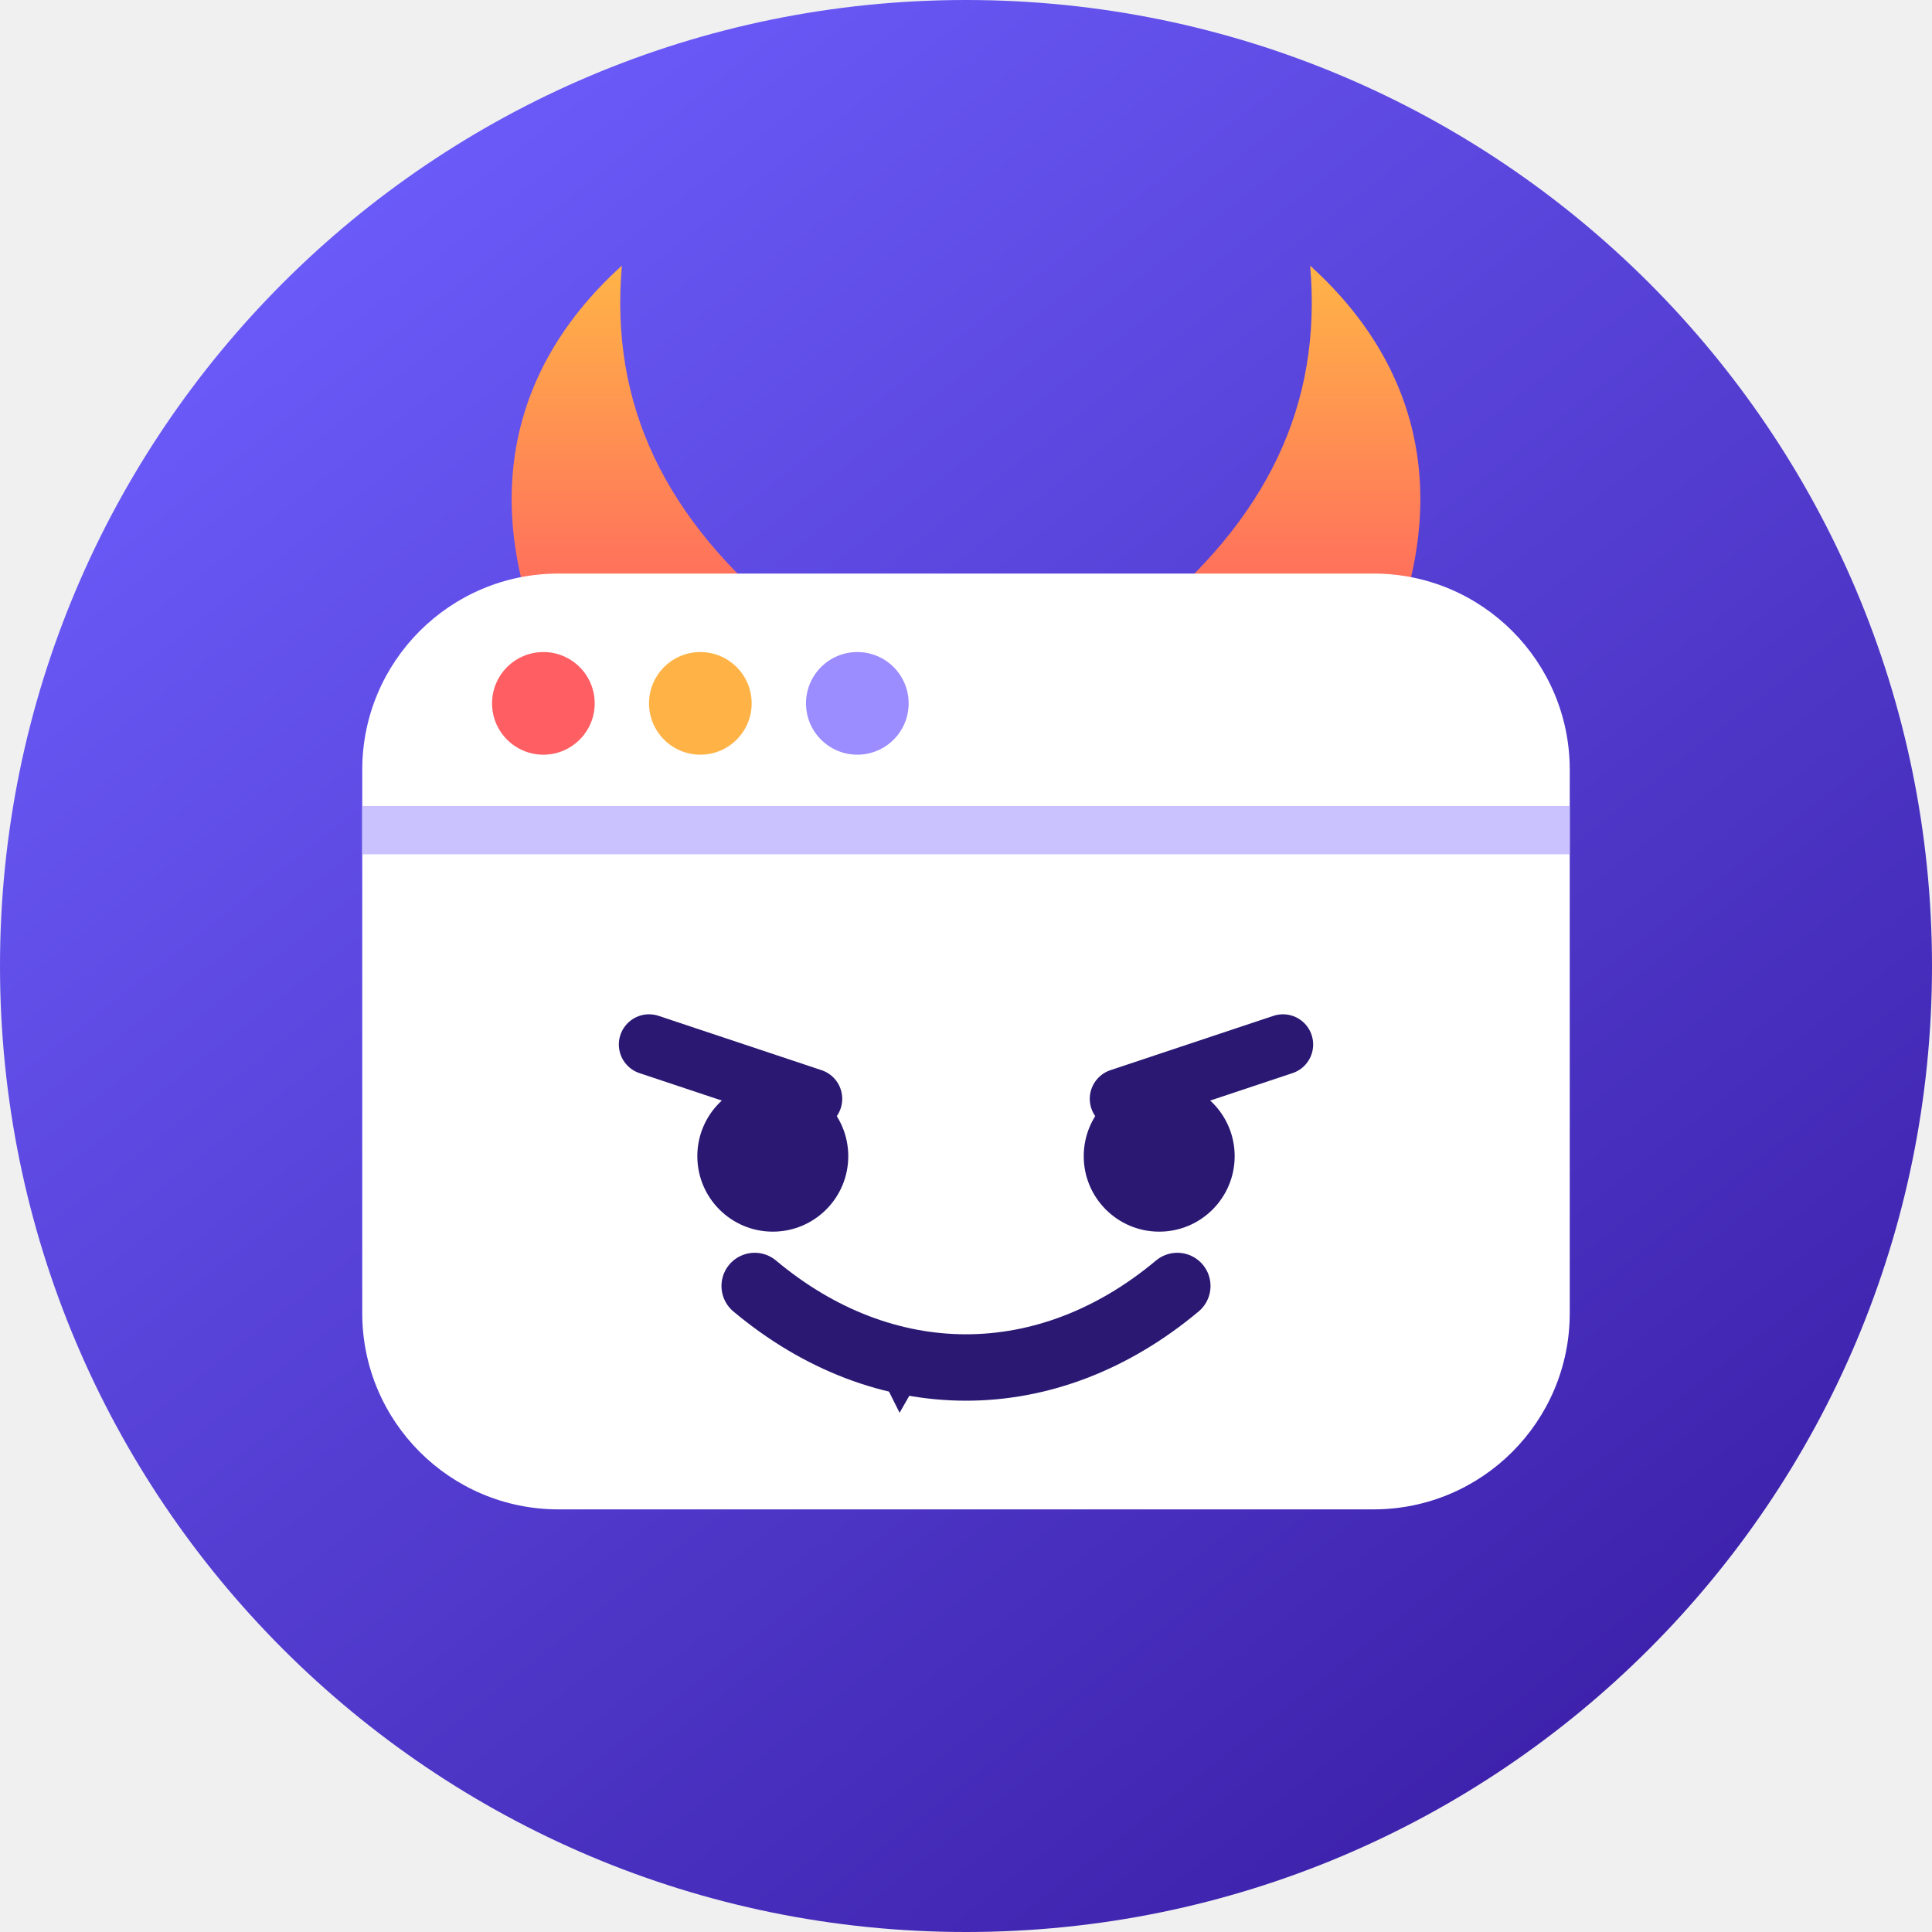
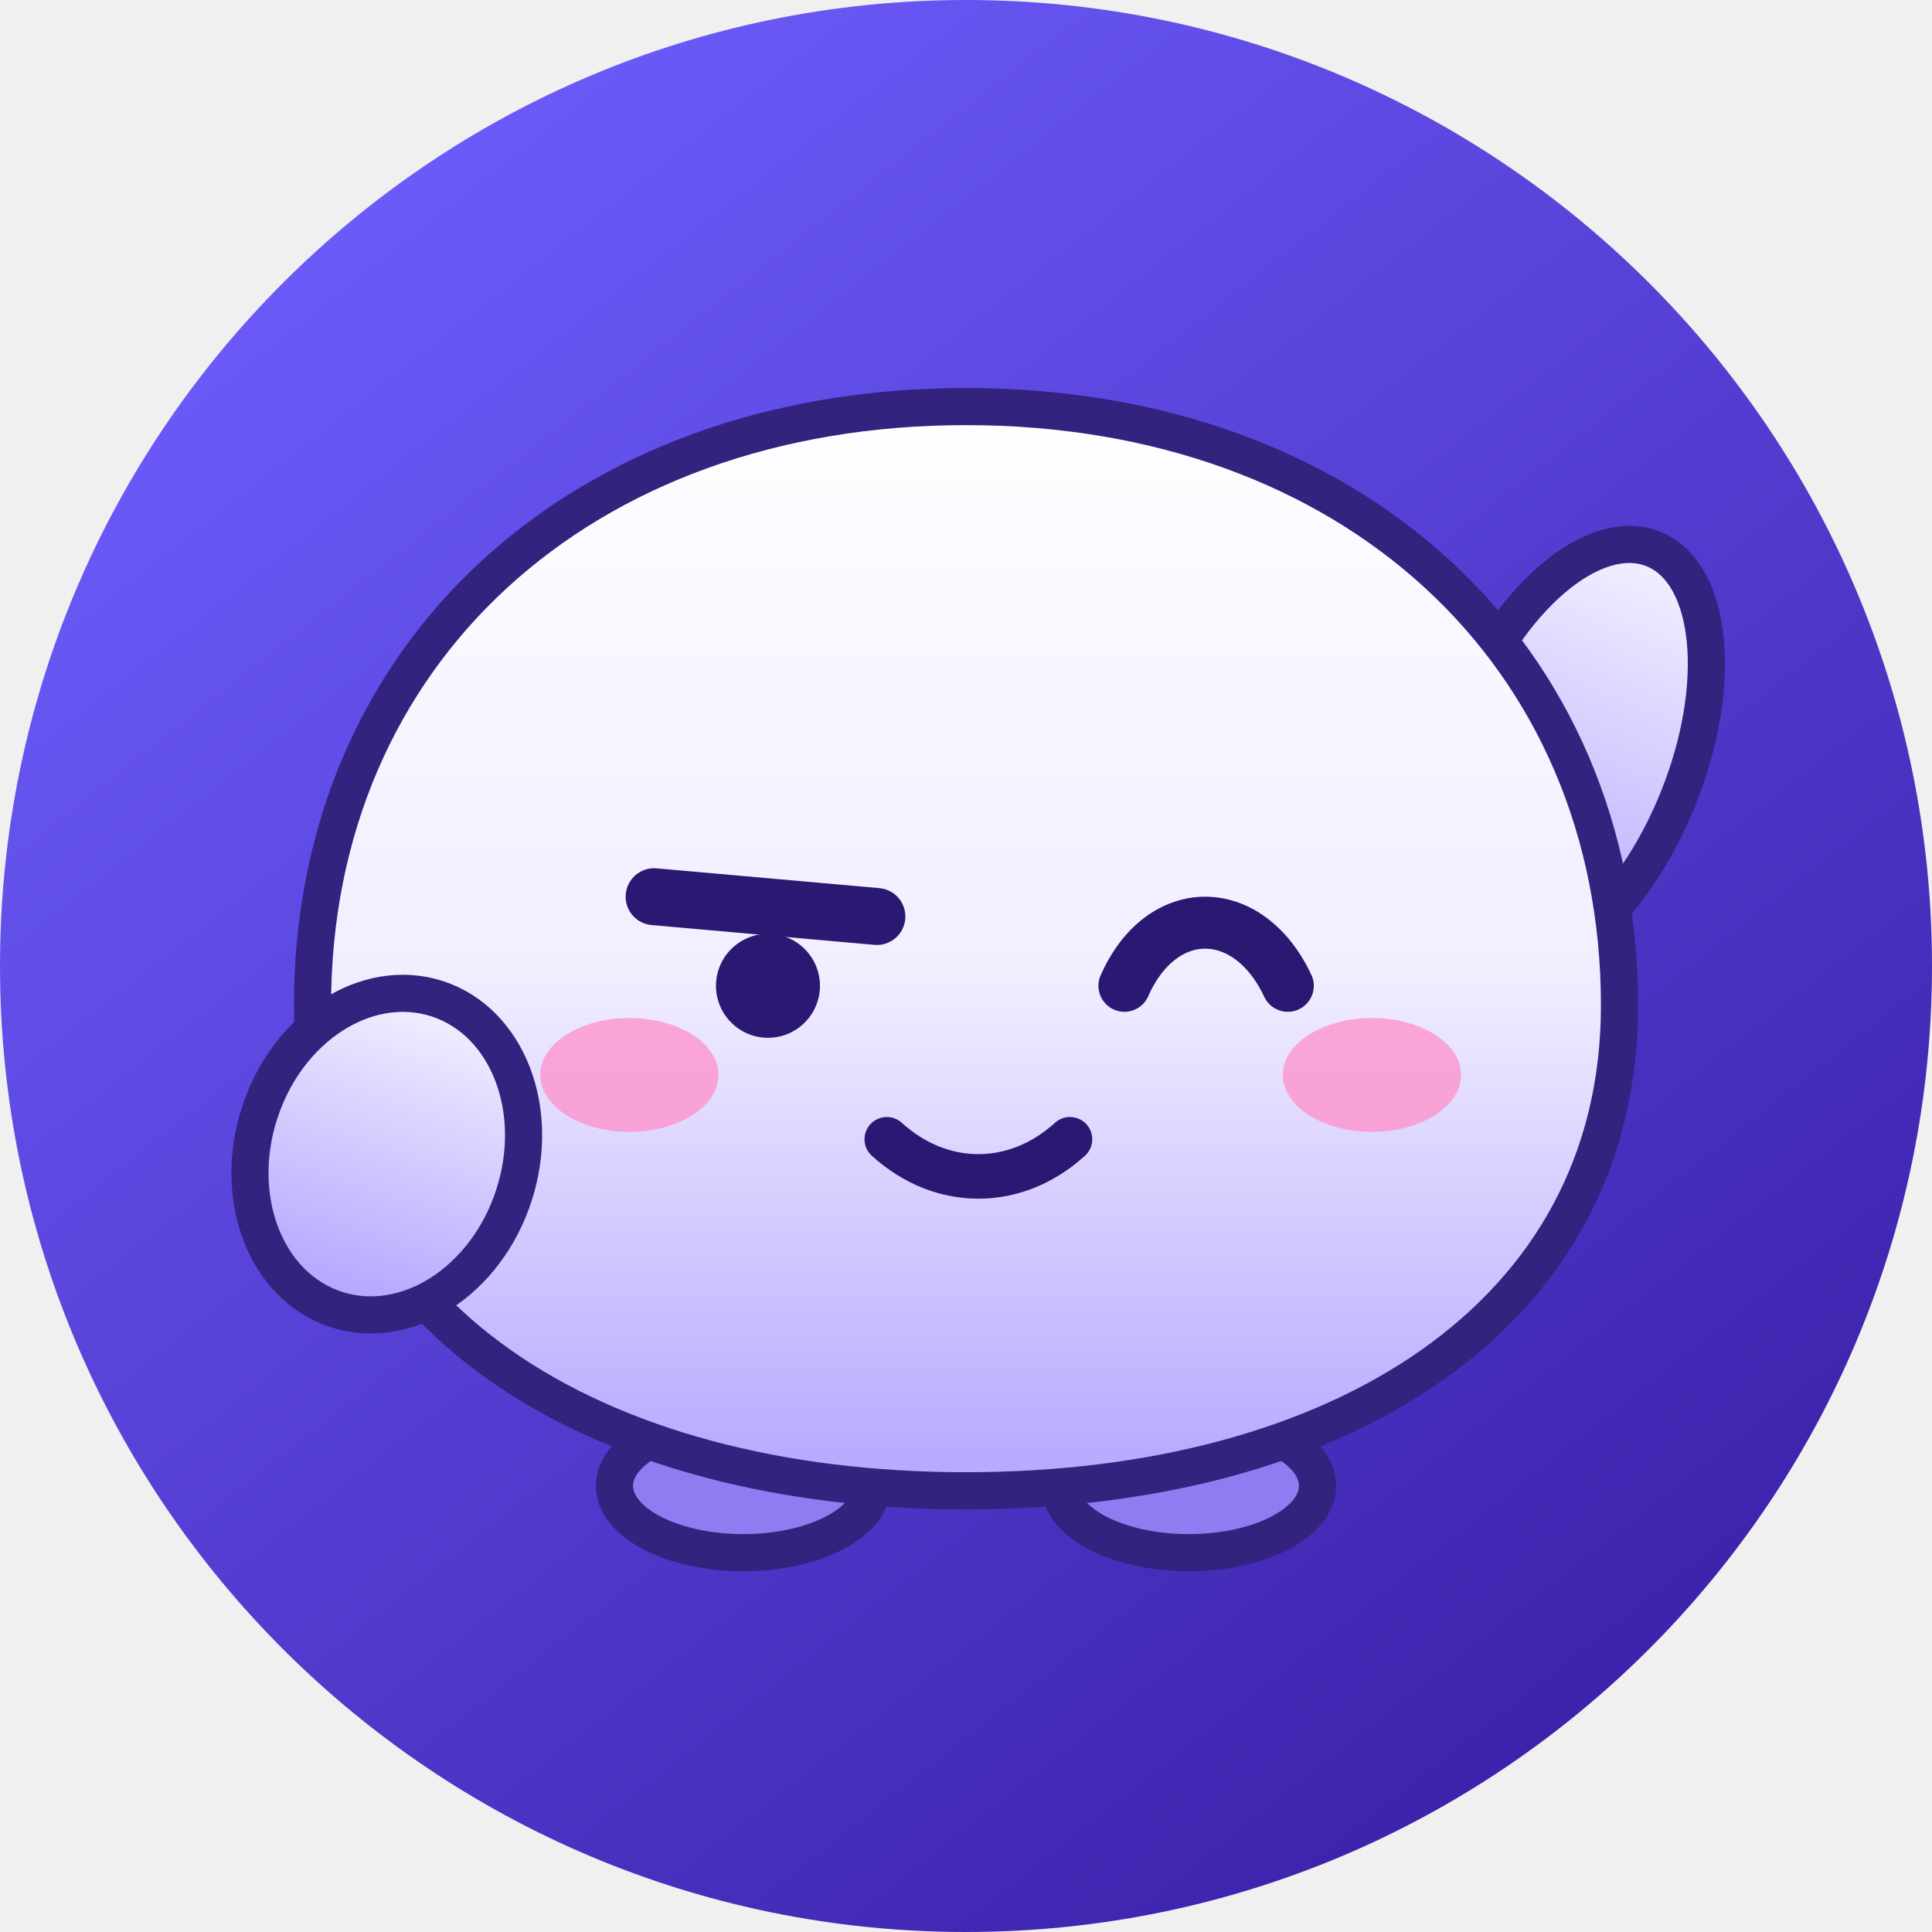
<svg xmlns="http://www.w3.org/2000/svg" viewBox="0 0 64 64">
  <defs>
    <linearGradient id="bd-bg" x1="10" y1="4" x2="54" y2="60" gradientUnits="userSpaceOnUse">
      <stop offset="0" stop-color="#6d5dfc" />
      <stop offset="1" stop-color="#3b1fa8" />
    </linearGradient>
-     <linearGradient id="bd-horn" x1="0" y1="9" x2="0" y2="22" gradientUnits="userSpaceOnUse">
-       <stop offset="0" stop-color="#ffb347" />
-       <stop offset="1" stop-color="#ff5e62" />
+     <linearGradient id="bd-body" x1="0" y1="10" x2="0" y2="54" gradientUnits="userSpaceOnUse">
+       <stop offset="0" stop-color="#ffffff" />
+       <stop offset="0.55" stop-color="#f1eeff" />
+       <stop offset="1" stop-color="#b9a9ff" />
+     </linearGradient>
+     <linearGradient id="bd-limb" x1="0" y1="0" x2="0" y2="1">
+       <stop offset="0" stop-color="#f4f1ff" />
+       <stop offset="1" stop-color="#b3a2ff" />
    </linearGradient>
  </defs>
  <circle cx="32" cy="32" r="32" fill="url(#bd-bg)" />
-   <path d="M18.5 22.5C16 17.5 16.4 12.6 20.6 8.8c-.4 4.6 1.4 8.4 5.6 11.8z" fill="url(#bd-horn)" />
-   <path d="M45.5 22.5C48 17.5 47.6 12.6 43.4 8.8c.4 4.6-1.4 8.4-5.6 11.8z" fill="url(#bd-horn)" />
-   <rect x="12" y="19" width="40" height="31" rx="6.5" fill="#ffffff" />
-   <path d="M12 27.5h40" stroke="#c9c2ff" stroke-width="1.6" />
-   <circle cx="18" cy="23.3" r="1.7" fill="#ff5e62" />
-   <circle cx="23.2" cy="23.3" r="1.7" fill="#ffb347" />
-   <circle cx="28.4" cy="23.3" r="1.7" fill="#9b8cff" />
-   <path d="M21.5 34.6l5.4 1.8M42.5 34.6l-5.4 1.8" stroke="#2a1873" stroke-width="2" stroke-linecap="round" />
-   <circle cx="25.6" cy="38.3" r="2.5" fill="#2a1873" />
-   <circle cx="38.4" cy="38.3" r="2.5" fill="#2a1873" />
-   <path d="M25 42.6c4.3 3.6 9.7 3.6 14 0" fill="none" stroke="#2a1873" stroke-width="2.2" stroke-linecap="round" />
-   <path d="M28.6 44.4l1.2 2.4 1.2-2.1z" fill="#2a1873" />
+   <g transform="translate(32 32) scale(0.82) translate(-32 -34)">
+     <g stroke="#34227f" stroke-width="1.5" stroke-linejoin="round">
+       <ellipse cx="23" cy="55" rx="5.2" ry="2.7" fill="#8f7cf0" />
+       <ellipse cx="41" cy="55" rx="5.2" ry="2.7" fill="#8f7cf0" />
+       <ellipse cx="56.4" cy="25.5" rx="4.7" ry="9" transform="rotate(22 56.4 25.5)" fill="url(#bd-limb)" />
+       <path d="M5.6 35.6C5.6 21.4 16.4 11.4 32 11.4s26.4 10 26.4 24.2c0 12.6-11.4 19.6-26.4 19.6S5.6 48.2 5.6 35.6z" fill="url(#bd-body)" />
+       <ellipse cx="8.6" cy="41.6" rx="5.4" ry="6.6" transform="rotate(18 8.6 41.6)" fill="url(#bd-limb)" />
+     </g>
+     <ellipse cx="18.4" cy="38.4" rx="3.6" ry="2.3" fill="#ff8fc8" opacity="0.75" />
+     <ellipse cx="48.4" cy="38.4" rx="3.6" ry="2.3" fill="#ff8fc8" opacity="0.75" />
+     <g fill="none" stroke="#2a1873" stroke-linecap="round" stroke-linejoin="round">
+       <path d="M19.4 31.2l9 .8" stroke-width="2.3" />
+       <path d="M38.4 34.8c1.5-3.4 5-3.4 6.6 0" stroke-width="2.1" />
+       <path d="M28.8 41c2.2 2 5.2 2 7.4 0" stroke-width="1.8" />
+     </g>
+     <circle cx="24" cy="34.8" r="2.1" fill="#2a1873" />
+   </g>
</svg>
